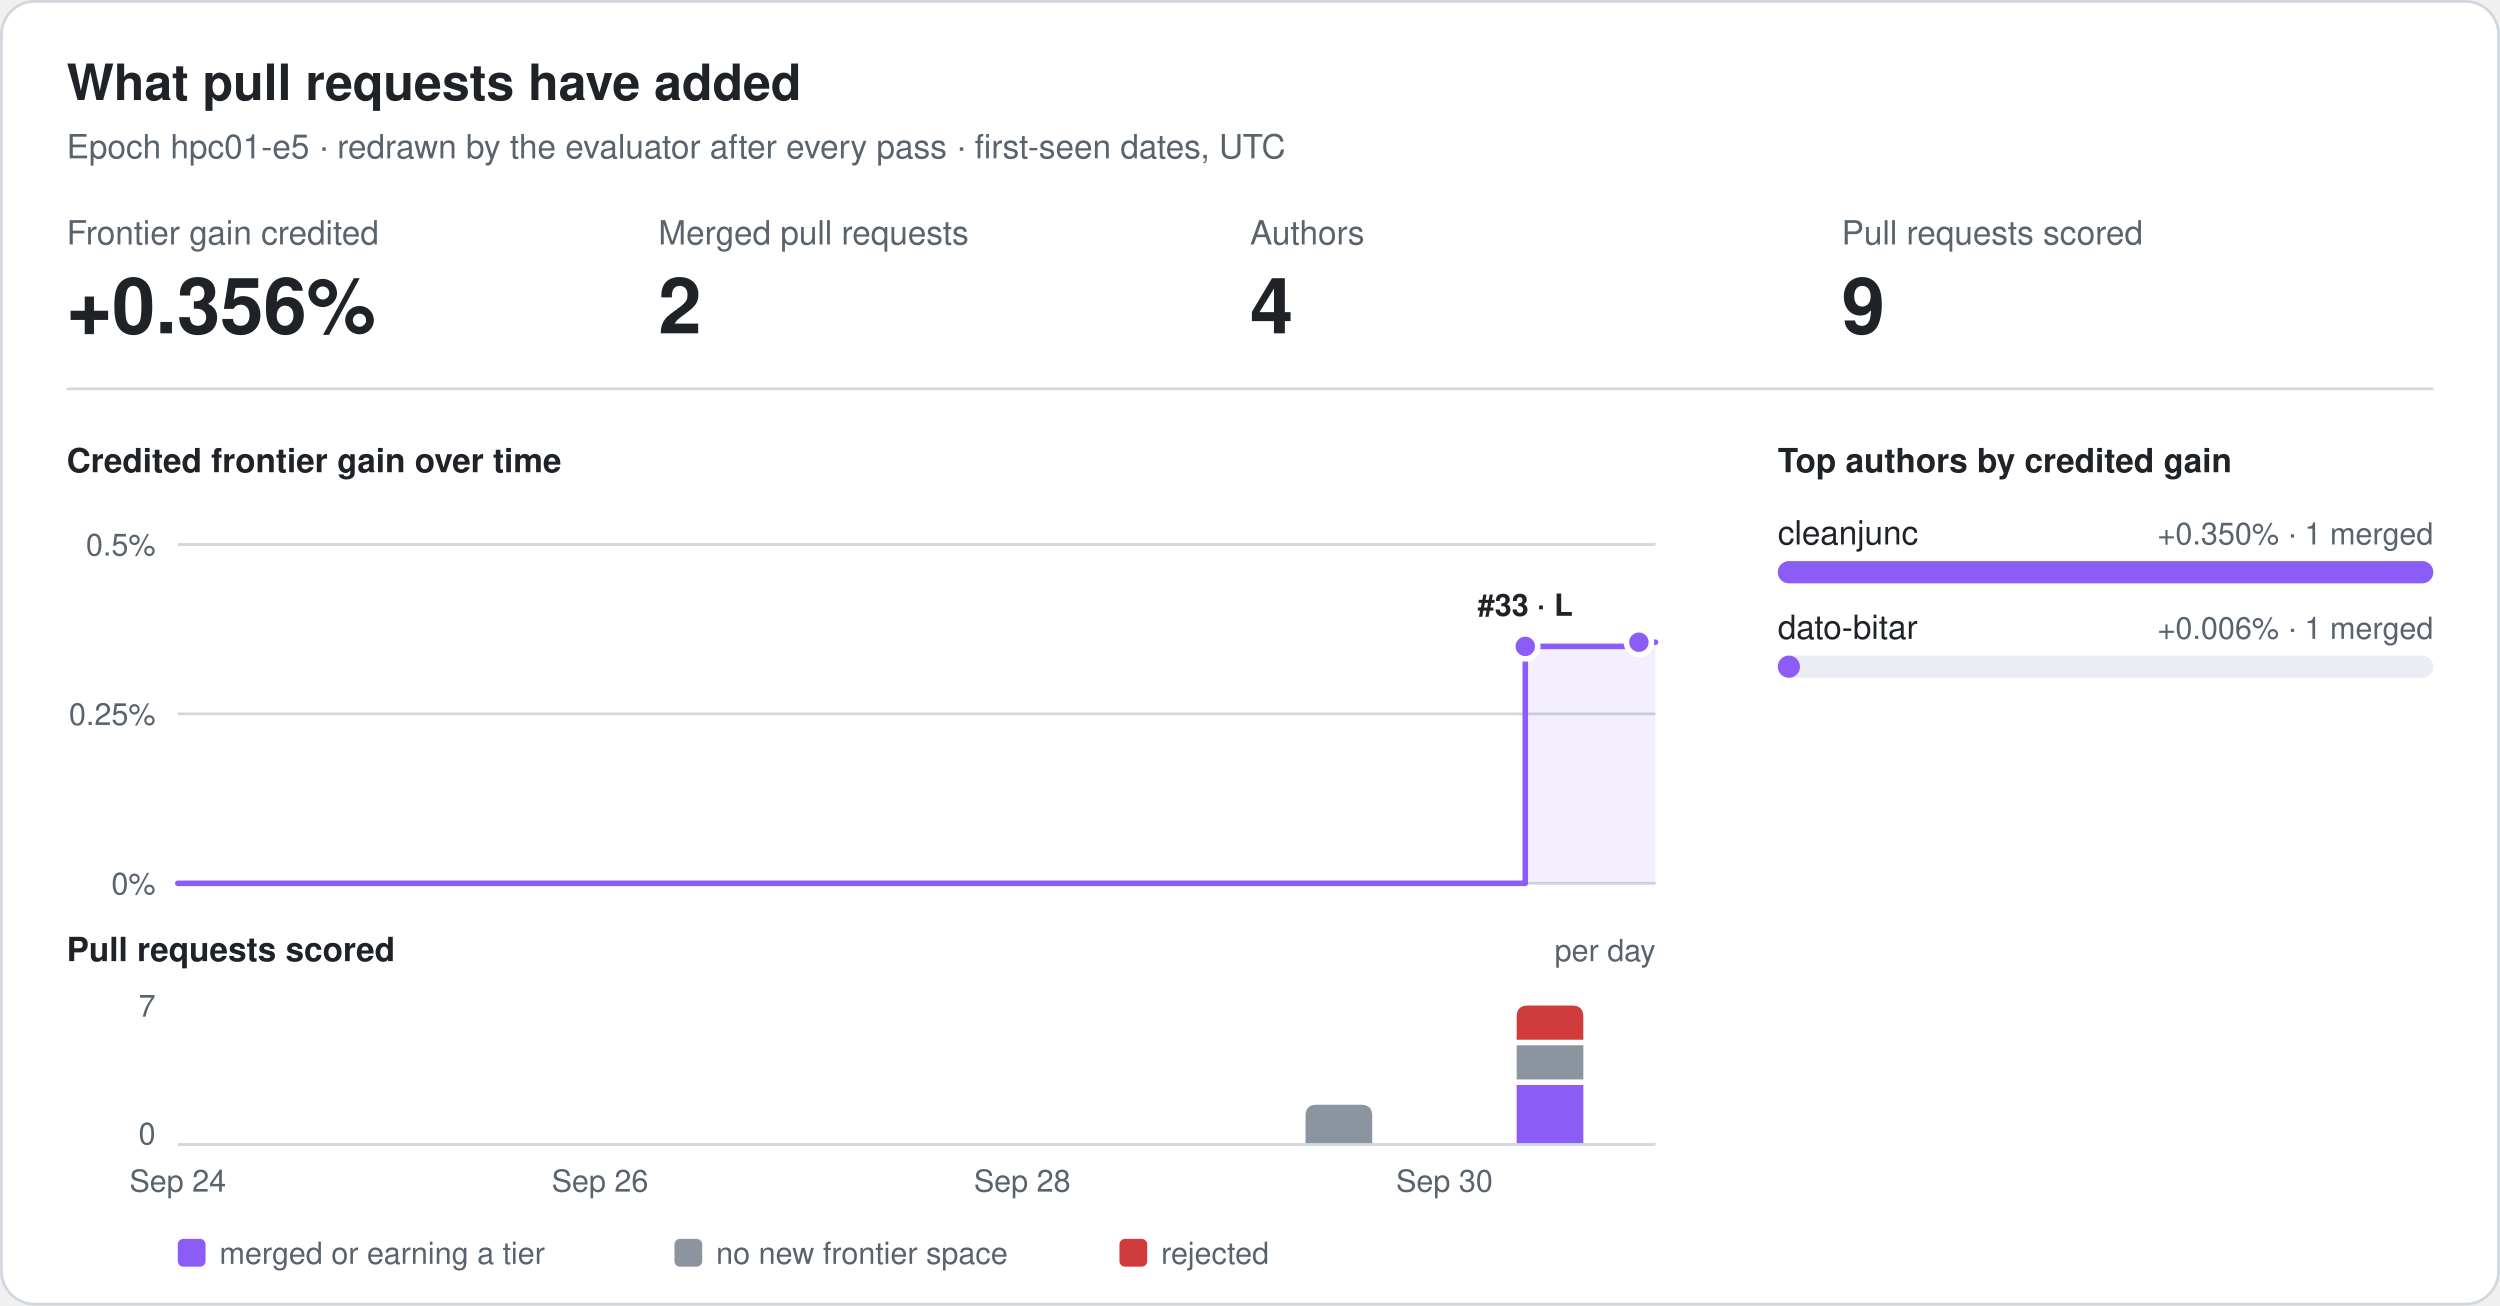
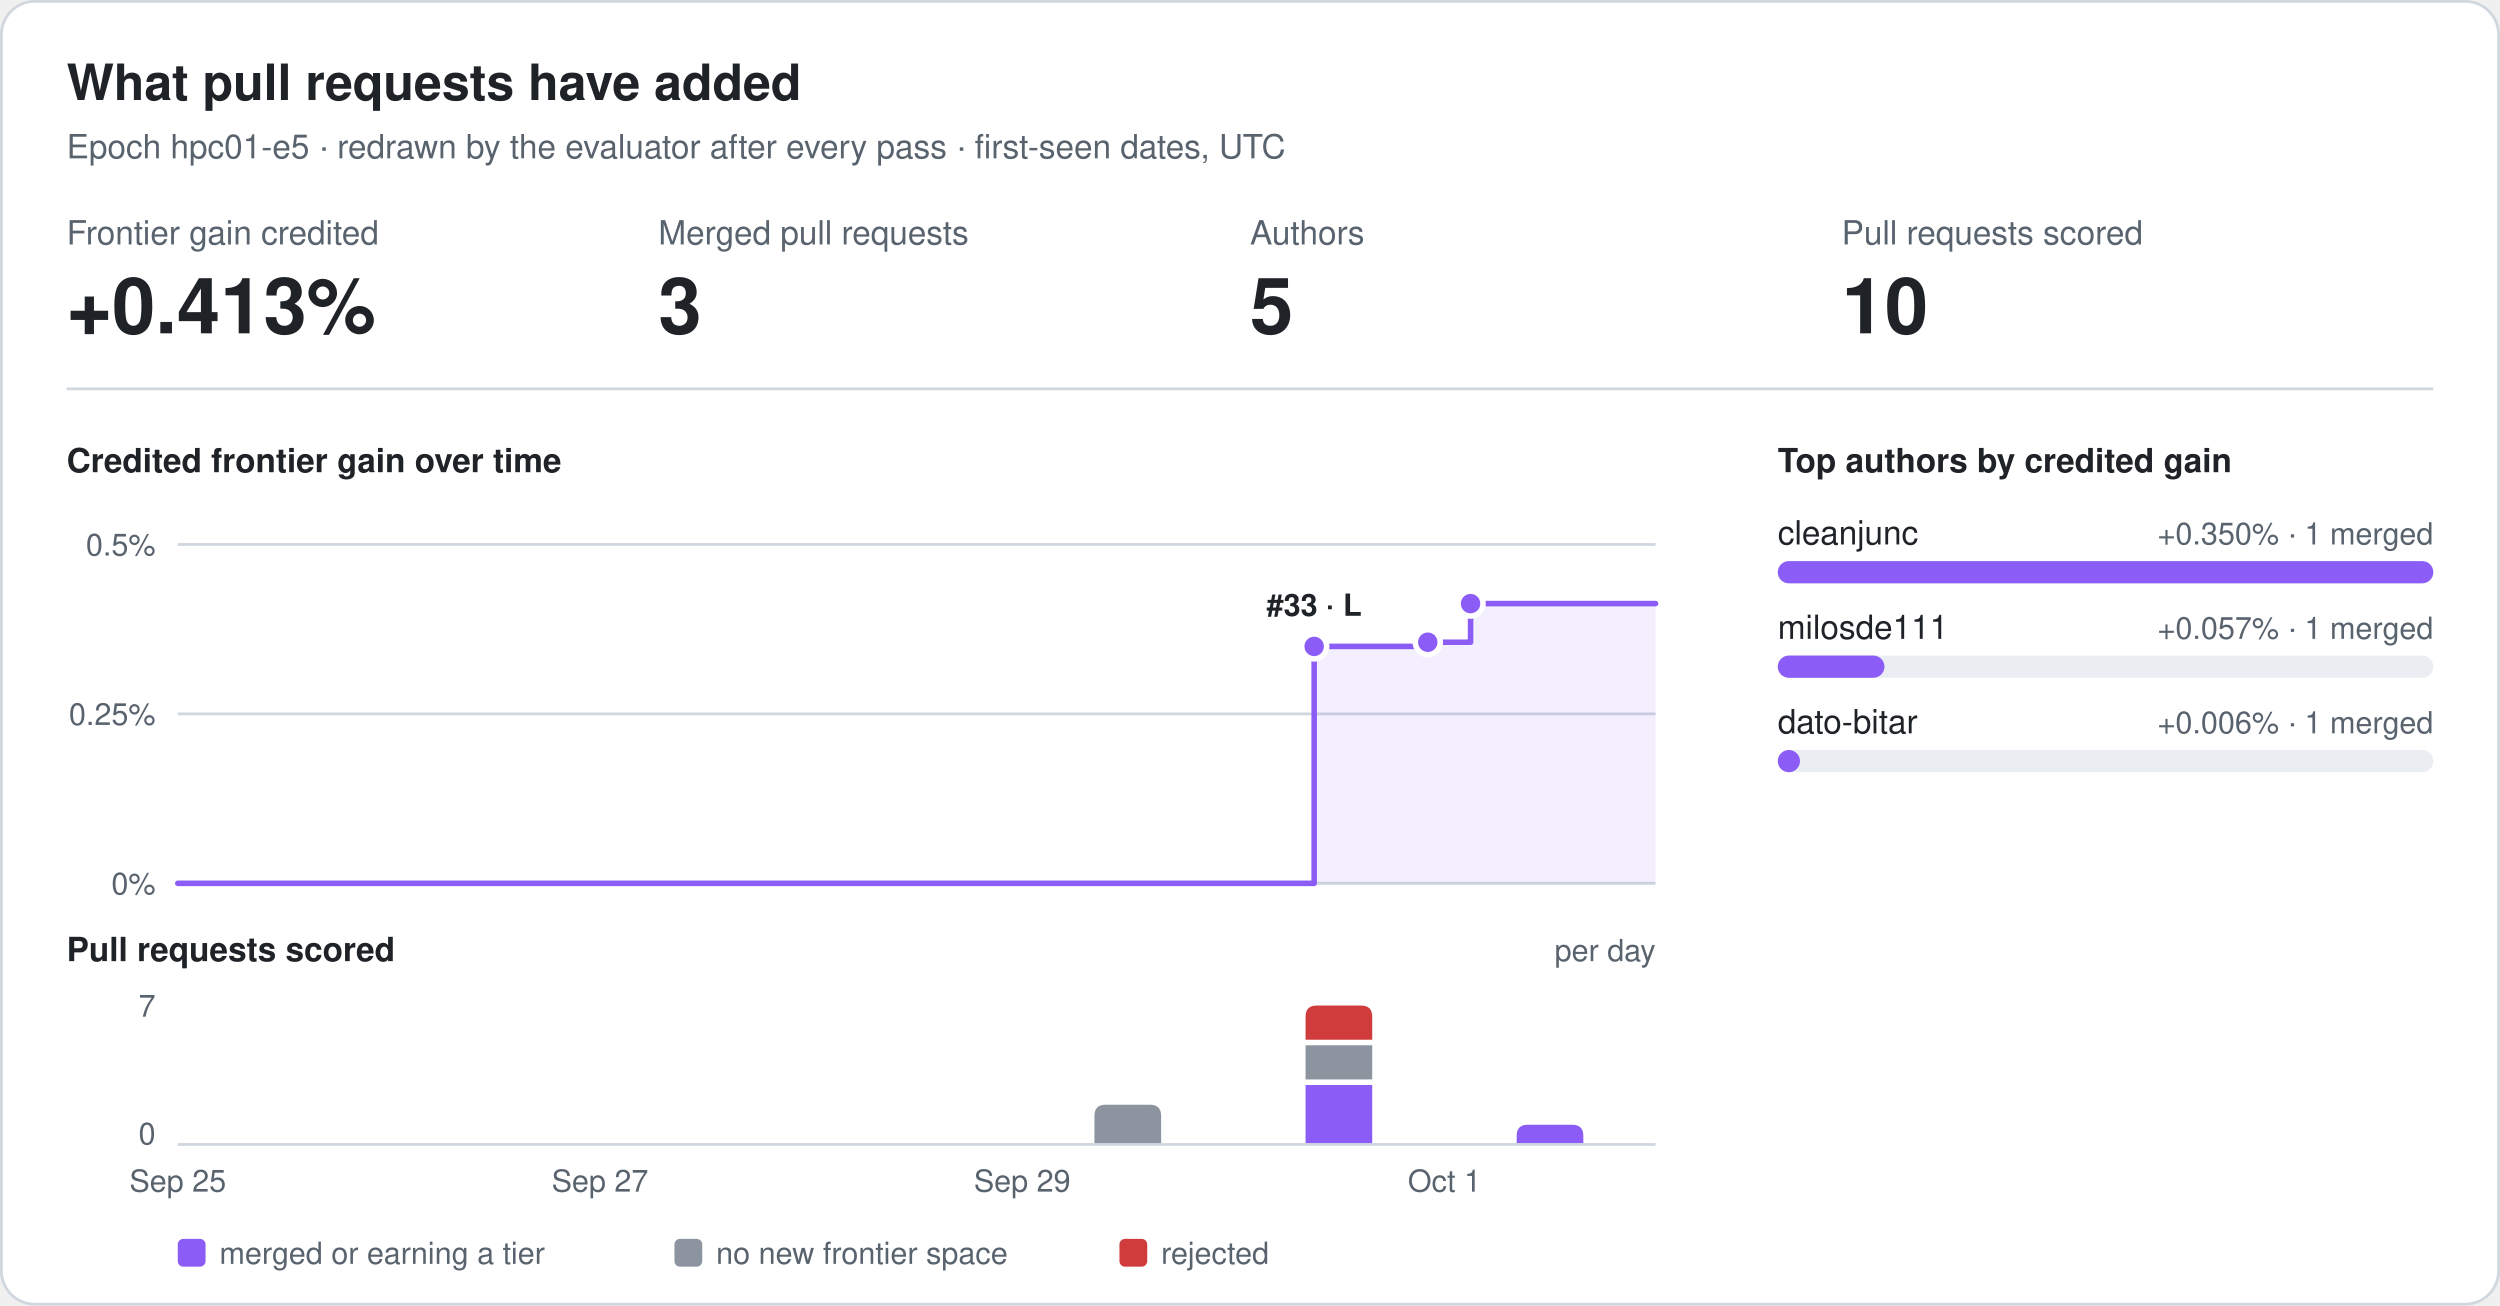
- <svg xmlns="http://www.w3.org/2000/svg" width="900" height="470" viewBox="0 0 900 470" font-family="-apple-system,BlinkMacSystemFont,'Segoe UI',Helvetica,Arial,sans-serif" role="img" aria-label="Frontier gain credited to merged pull requests: +0.356% from 2 merges, 9 pull requests scored">
+ <svg xmlns="http://www.w3.org/2000/svg" width="900" height="470" viewBox="0 0 900 470" font-family="-apple-system,BlinkMacSystemFont,'Segoe UI',Helvetica,Arial,sans-serif" role="img" aria-label="Frontier gain credited to merged pull requests: +0.413% from 3 merges, 10 pull requests scored">
  <style>
.bg{fill:#ffffff;stroke:#d0d7de}.t{fill:#1f2328}.m{fill:#59636e}.rule{stroke:#d0d7de}.ring{stroke:#ffffff}
.acc{fill:#8b5cf6}.accl{stroke:#8b5cf6}.wash{fill:#8b5cf6;fill-opacity:.1}.gry{fill:#8c959f}.rej{fill:#d03b3b}.track{fill:#eaeef2}.tk{stroke:#1f2328}
@media (prefers-color-scheme: dark){
.bg{fill:#0d1117;stroke:#30363d}.t{fill:#e6edf3}.m{fill:#9198a1}.rule{stroke:#30363d}.ring{stroke:#0d1117}
.acc{fill:#9a75f8}.accl{stroke:#9a75f8}.wash{fill:#9a75f8;fill-opacity:.14}.gry{fill:#9198a1}.rej{fill:#e5534b}.track{fill:#21262d}.tk{stroke:#e6edf3}}
</style>
  <rect class="bg" x="0.5" y="0.5" width="899" height="469" rx="12" />
  <text x="24.0" y="36.0" class="t" font-size="18" font-weight="600" text-anchor="start">What pull requests have added</text>
  <text x="24.0" y="57.0" class="m" font-size="12" font-weight="400" text-anchor="start">Epoch hpc01-e5 · redrawn by the evaluator after every pass · first-seen dates, UTC</text>
  <text x="24.0" y="88.0" class="m" font-size="12" font-weight="400" text-anchor="start">Frontier gain credited</text>
-   <text x="24.0" y="120.0" class="t" font-size="28" font-weight="600" text-anchor="start">+0.356%</text>
+   <text x="24.0" y="120.0" class="t" font-size="28" font-weight="600" text-anchor="start">+0.413%</text>
  <text x="237.0" y="88.0" class="m" font-size="12" font-weight="400" text-anchor="start">Merged pull requests</text>
-   <text x="237.0" y="120.0" class="t" font-size="28" font-weight="600" text-anchor="start">2</text>
+   <text x="237.0" y="120.0" class="t" font-size="28" font-weight="600" text-anchor="start">3</text>
  <text x="450.0" y="88.0" class="m" font-size="12" font-weight="400" text-anchor="start">Authors</text>
-   <text x="450.0" y="120.0" class="t" font-size="28" font-weight="600" text-anchor="start">4</text>
+   <text x="450.0" y="120.0" class="t" font-size="28" font-weight="600" text-anchor="start">5</text>
  <text x="663.0" y="88.0" class="m" font-size="12" font-weight="400" text-anchor="start">Pull requests scored</text>
-   <text x="663.0" y="120.0" class="t" font-size="28" font-weight="600" text-anchor="start">9</text>
+   <text x="663.0" y="120.0" class="t" font-size="28" font-weight="600" text-anchor="start">10</text>
  <line class="rule" x1="24" x2="876" y1="140" y2="140" stroke-width="1" />
  <text x="24.0" y="170.0" class="t" font-size="12" font-weight="600" text-anchor="start">Credited frontier gain over time</text>
  <text x="24.0" y="346.0" class="t" font-size="12" font-weight="600" text-anchor="start">Pull requests scored</text>
  <line class="rule" x1="64" x2="596" y1="318.0" y2="318.0" stroke-width="1" />
  <text x="56.0" y="322.0" class="m" font-size="11" font-weight="400" text-anchor="end">0%</text>
  <line class="rule" x1="64" x2="596" y1="257.0" y2="257.0" stroke-width="1" />
  <text x="56.0" y="261.0" class="m" font-size="11" font-weight="400" text-anchor="end">0.25%</text>
  <line class="rule" x1="64" x2="596" y1="196.0" y2="196.0" stroke-width="1" />
  <text x="56.0" y="200.0" class="m" font-size="11" font-weight="400" text-anchor="end">0.5%</text>
-   <polygon class="wash" points="64.0,318.0 549.1,318.0 549.1,232.7 590.0,232.7 590.0,231.2 596.0,231.2 596.0,318.0" />
-   <polyline class="accl" points="64.0,318.0 549.1,318.0 549.1,232.7 590.0,232.7 590.0,231.2 596.0,231.2" fill="none" stroke-width="2" stroke-linejoin="round" stroke-linecap="round" />
-   <circle class="acc ring" cx="549.1" cy="232.7" r="4.5" stroke-width="2" />
-   <circle class="acc ring" cx="590.0" cy="231.2" r="4.5" stroke-width="2" />
-   <text x="549.1" y="221.7" class="t" font-size="11" font-weight="600" text-anchor="middle">#33 · L</text>
-   <path class="gry" d="M470.0,412.0V401.7Q470.0,397.7 474.0,397.7H490.0Q494.0,397.7 494.0,401.7V412.0Z" />
-   <rect class="acc" x="546.0" y="390.6" width="24.0" height="21.4" />
-   <rect class="gry" x="546.0" y="376.3" width="24.0" height="12.3" />
-   <path class="rej" d="M546.0,374.3V366.0Q546.0,362.0 550.0,362.0H566.0Q570.0,362.0 570.0,366.0V374.3Z" />
+   <polygon class="wash" points="64.0,318.0 473.1,318.0 473.1,232.7 514.0,232.7 514.0,231.2 529.4,231.2 529.4,217.3 596.0,217.3 596.0,318.0" />
+   <polyline class="accl" points="64.0,318.0 473.1,318.0 473.1,232.7 514.0,232.7 514.0,231.2 529.4,231.2 529.4,217.3 596.0,217.3" fill="none" stroke-width="2" stroke-linejoin="round" stroke-linecap="round" />
+   <circle class="acc ring" cx="473.1" cy="232.7" r="4.5" stroke-width="2" />
+   <circle class="acc ring" cx="514.0" cy="231.2" r="4.5" stroke-width="2" />
+   <circle class="acc ring" cx="529.4" cy="217.3" r="4.5" stroke-width="2" />
+   <text x="473.1" y="221.7" class="t" font-size="11" font-weight="600" text-anchor="middle">#33 · L</text>
+   <path class="gry" d="M394.0,412.0V401.7Q394.0,397.7 398.0,397.7H414.0Q418.0,397.7 418.0,401.7V412.0Z" />
+   <rect class="acc" x="470.0" y="390.6" width="24.0" height="21.4" />
+   <rect class="gry" x="470.0" y="376.3" width="24.0" height="12.3" />
+   <path class="rej" d="M470.0,374.3V366.0Q470.0,362.0 474.0,362.0H490.0Q494.0,362.0 494.0,366.0V374.3Z" />
+   <path class="acc" d="M546.0,412.0V408.9Q546.0,404.9 550.0,404.9H566.0Q570.0,404.9 570.0,408.9V412.0Z" />
  <line class="rule" x1="64" x2="596" y1="412" y2="412" stroke-width="1" />
  <text x="56.0" y="366.0" class="m" font-size="11" font-weight="400" text-anchor="end">7</text>
  <text x="56.0" y="412.0" class="m" font-size="11" font-weight="400" text-anchor="end">0</text>
  <text x="596.0" y="346.0" class="m" font-size="11" font-weight="400" text-anchor="end">per day</text>
-   <text x="64.0" y="429.0" class="m" font-size="11" font-weight="400" text-anchor="middle">Sep 24</text>
-   <text x="216.0" y="429.0" class="m" font-size="11" font-weight="400" text-anchor="middle">Sep 26</text>
-   <text x="368.0" y="429.0" class="m" font-size="11" font-weight="400" text-anchor="middle">Sep 28</text>
-   <text x="520.0" y="429.0" class="m" font-size="11" font-weight="400" text-anchor="middle">Sep 30</text>
+   <text x="64.0" y="429.0" class="m" font-size="11" font-weight="400" text-anchor="middle">Sep 25</text>
+   <text x="216.0" y="429.0" class="m" font-size="11" font-weight="400" text-anchor="middle">Sep 27</text>
+   <text x="368.0" y="429.0" class="m" font-size="11" font-weight="400" text-anchor="middle">Sep 29</text>
+   <text x="520.0" y="429.0" class="m" font-size="11" font-weight="400" text-anchor="middle">Oct 1</text>
  <rect class="acc" x="64" y="446" width="10" height="10" rx="2" />
  <text x="79.0" y="455.0" class="m" font-size="11" font-weight="400" text-anchor="start">merged or earning a tier</text>
  <rect class="gry" x="242.8" y="446" width="10" height="10" rx="2" />
  <text x="257.8" y="455.0" class="m" font-size="11" font-weight="400" text-anchor="start">no new frontier space</text>
  <rect class="rej" x="403.0" y="446" width="10" height="10" rx="2" />
  <text x="418.0" y="455.0" class="m" font-size="11" font-weight="400" text-anchor="start">rejected</text>
  <text x="640.0" y="170.0" class="t" font-size="12" font-weight="600" text-anchor="start">Top authors by credited gain</text>
  <text x="640.0" y="196.0" class="t" font-size="12" font-weight="400" text-anchor="start">cleanjunc</text>
  <text x="876.0" y="196.0" class="m" font-size="11" font-weight="400" text-anchor="end">+0.350% · 1 merged</text>
  <rect class="track" x="640" y="202" width="236" height="8" rx="4" />
  <rect class="acc" x="640" y="202" width="236.0" height="8" rx="4" />
-   <text x="640.0" y="230.0" class="t" font-size="12" font-weight="400" text-anchor="start">dato-bitar</text>
-   <text x="876.0" y="230.0" class="m" font-size="11" font-weight="400" text-anchor="end">+0.006% · 1 merged</text>
+   <text x="640.0" y="230.0" class="t" font-size="12" font-weight="400" text-anchor="start">milosde111</text>
+   <text x="876.0" y="230.0" class="m" font-size="11" font-weight="400" text-anchor="end">+0.057% · 1 merged</text>
  <rect class="track" x="640" y="236" width="236" height="8" rx="4" />
-   <rect class="acc" x="640" y="236" width="8.0" height="8" rx="4" />
+   <rect class="acc" x="640" y="236" width="38.4" height="8" rx="4" />
+   <text x="640.0" y="264.0" class="t" font-size="12" font-weight="400" text-anchor="start">dato-bitar</text>
+   <text x="876.0" y="264.0" class="m" font-size="11" font-weight="400" text-anchor="end">+0.006% · 1 merged</text>
+   <rect class="track" x="640" y="270" width="236" height="8" rx="4" />
+   <rect class="acc" x="640" y="270" width="8.0" height="8" rx="4" />
</svg>
